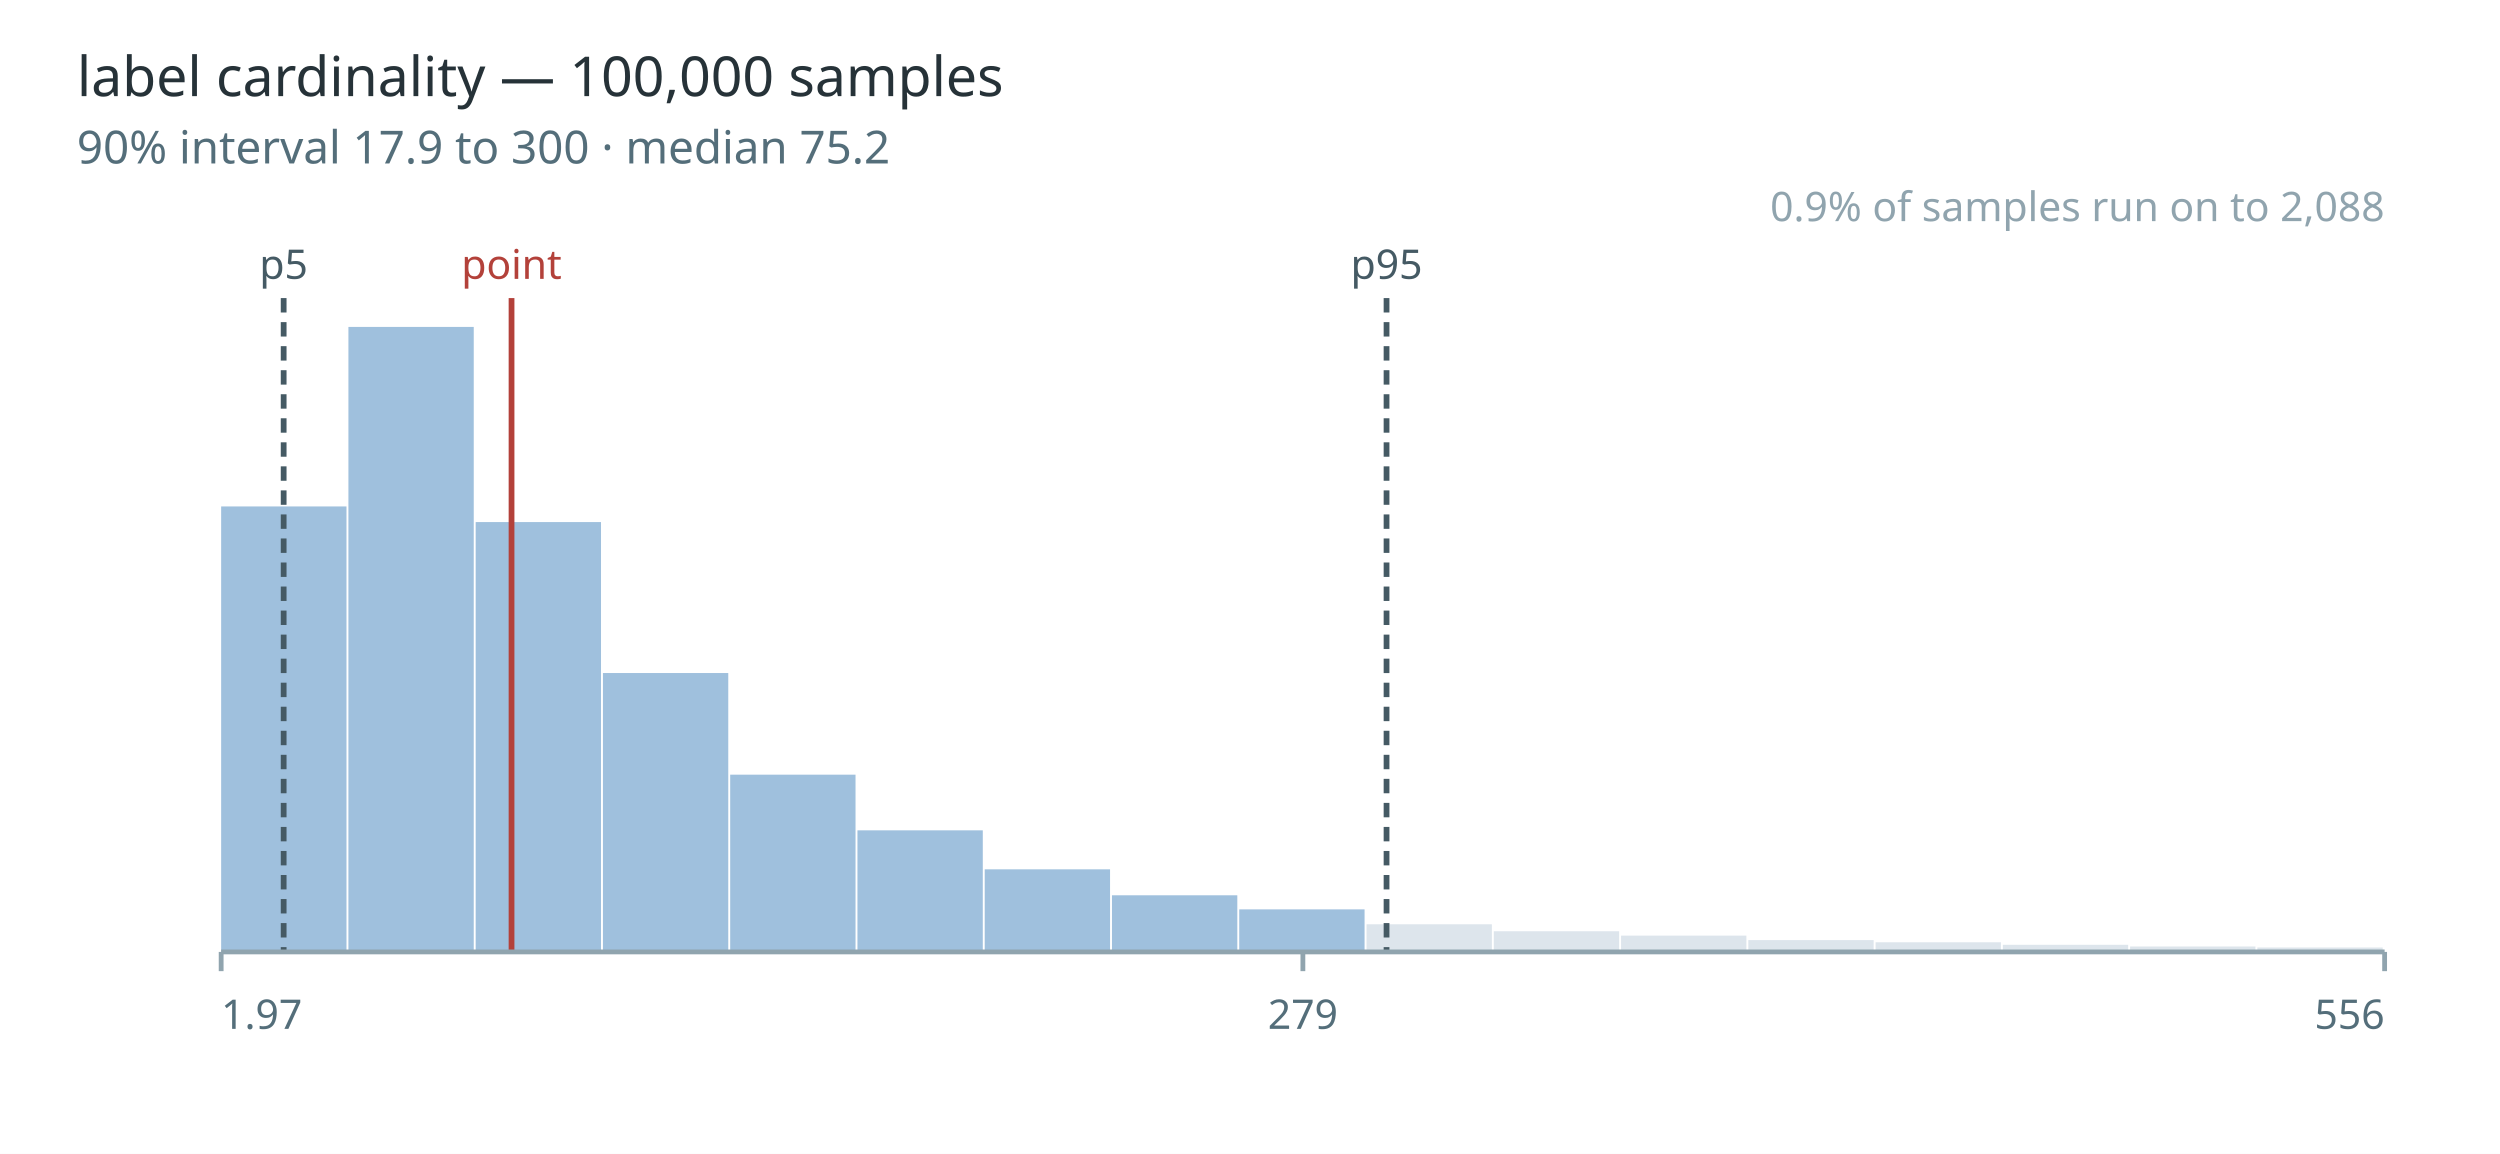
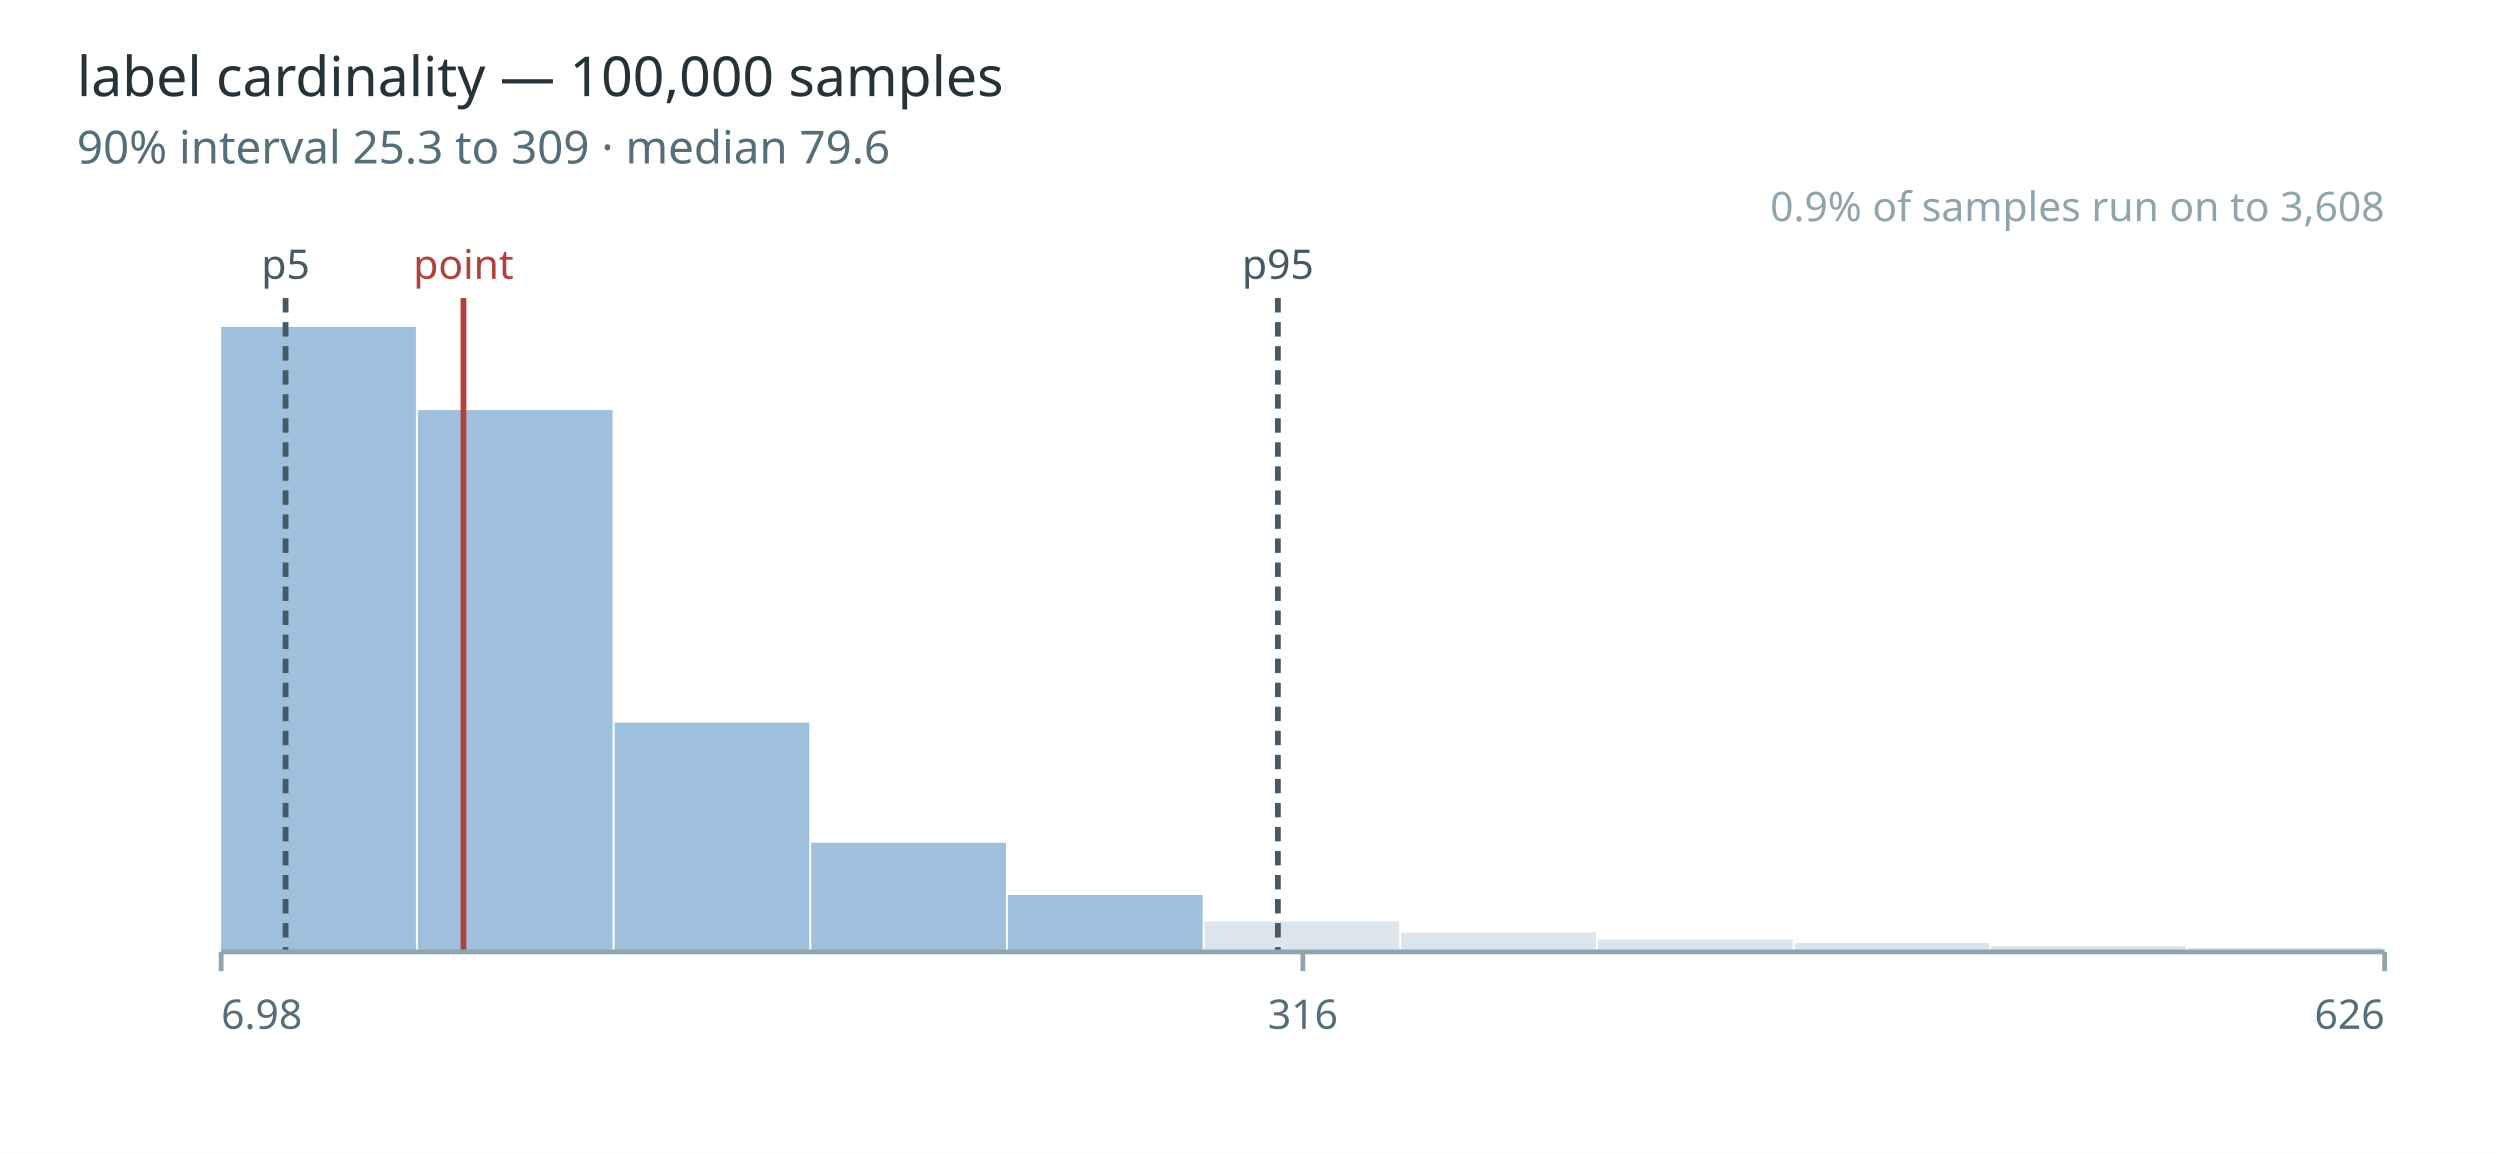
<svg xmlns="http://www.w3.org/2000/svg" viewBox="0 0 520 240" width="520" height="240" role="img" font-family="system-ui, sans-serif">
  <rect width="520" height="240" fill="#ffffff" />
  <text x="16" y="20" font-size="11.5" fill="#263238">label cardinality — 100,000 samples</text>
-   <text x="16" y="34" font-size="9.5" fill="#546e7a">90% interval 17.9 to 300 · median 75.2</text>
-   <rect x="46.00" y="105.34" width="26.07" height="92.66" fill="#9fc0dd" />
-   <rect x="72.47" y="68.00" width="26.07" height="130.00" fill="#9fc0dd" />
-   <rect x="98.94" y="108.59" width="26.07" height="89.41" fill="#9fc0dd" />
-   <rect x="125.41" y="139.99" width="26.07" height="58.01" fill="#9fc0dd" />
-   <rect x="151.88" y="161.13" width="26.07" height="36.87" fill="#9fc0dd" />
-   <rect x="178.35" y="172.71" width="26.07" height="25.29" fill="#9fc0dd" />
-   <rect x="204.82" y="180.82" width="26.07" height="17.18" fill="#9fc0dd" />
-   <rect x="231.29" y="186.22" width="26.07" height="11.78" fill="#9fc0dd" />
-   <rect x="257.76" y="189.15" width="26.07" height="8.85" fill="#9fc0dd" />
-   <rect x="284.24" y="192.25" width="26.07" height="5.75" fill="#dde5ec" />
-   <rect x="310.71" y="193.70" width="26.07" height="4.30" fill="#dde5ec" />
-   <rect x="337.18" y="194.61" width="26.07" height="3.39" fill="#dde5ec" />
-   <rect x="363.65" y="195.54" width="26.07" height="2.46" fill="#dde5ec" />
-   <rect x="390.12" y="195.99" width="26.07" height="2.01" fill="#dde5ec" />
-   <rect x="416.59" y="196.52" width="26.07" height="1.48" fill="#dde5ec" />
-   <rect x="443.06" y="196.87" width="26.07" height="1.13" fill="#dde5ec" />
-   <rect x="469.53" y="197.08" width="26.07" height="0.92" fill="#dde5ec" />
-   <line x1="59.0" y1="62" x2="59.0" y2="198" stroke="#455a64" stroke-width="1.2" stroke-dasharray="3 2" />
-   <text x="59.0" y="58" font-size="8.5" text-anchor="middle" fill="#455a64">p5</text>
-   <line x1="106.4" y1="62" x2="106.4" y2="198" stroke="#b3413a" stroke-width="1.2" />
-   <text x="106.4" y="58" font-size="8.5" text-anchor="middle" fill="#b3413a">point</text>
-   <line x1="288.4" y1="62" x2="288.4" y2="198" stroke="#455a64" stroke-width="1.2" stroke-dasharray="3 2" />
-   <text x="288.4" y="58" font-size="8.5" text-anchor="middle" fill="#455a64">p95</text>
+   <text x="16" y="34" font-size="9.5" fill="#546e7a">90% interval 25.3 to 309 · median 79.6</text>
+   <rect x="46.00" y="68.00" width="40.51" height="130.00" fill="#9fc0dd" />
+   <rect x="86.91" y="85.30" width="40.51" height="112.70" fill="#9fc0dd" />
+   <rect x="127.82" y="150.31" width="40.51" height="47.69" fill="#9fc0dd" />
+   <rect x="168.73" y="175.30" width="40.51" height="22.70" fill="#9fc0dd" />
+   <rect x="209.64" y="186.16" width="40.51" height="11.84" fill="#9fc0dd" />
+   <rect x="250.55" y="191.67" width="40.51" height="6.33" fill="#dde5ec" />
+   <rect x="291.45" y="193.95" width="40.51" height="4.05" fill="#dde5ec" />
+   <rect x="332.36" y="195.43" width="40.51" height="2.57" fill="#dde5ec" />
+   <rect x="373.27" y="196.13" width="40.51" height="1.87" fill="#dde5ec" />
+   <rect x="414.18" y="196.83" width="40.51" height="1.17" fill="#dde5ec" />
+   <rect x="455.09" y="197.16" width="40.51" height="0.84" fill="#dde5ec" />
+   <line x1="59.4" y1="62" x2="59.4" y2="198" stroke="#455a64" stroke-width="1.2" stroke-dasharray="3 2" />
+   <text x="59.4" y="58" font-size="8.5" text-anchor="middle" fill="#455a64">p5</text>
+   <line x1="96.4" y1="62" x2="96.4" y2="198" stroke="#b3413a" stroke-width="1.2" />
+   <text x="96.4" y="58" font-size="8.5" text-anchor="middle" fill="#b3413a">point</text>
+   <line x1="265.8" y1="62" x2="265.8" y2="198" stroke="#455a64" stroke-width="1.2" stroke-dasharray="3 2" />
+   <text x="265.8" y="58" font-size="8.5" text-anchor="middle" fill="#455a64">p95</text>
  <line x1="46.0" y1="198.0" x2="496.0" y2="198.0" stroke="#90a4ae" stroke-width="1" />
  <line x1="46.0" y1="198.0" x2="46.0" y2="202.0" stroke="#90a4ae" />
-   <text x="46.0" y="214.0" font-size="8.5" text-anchor="start" fill="#546e7a">1.97</text>
+   <text x="46.0" y="214.0" font-size="8.5" text-anchor="start" fill="#546e7a">6.98</text>
  <line x1="271.0" y1="198.0" x2="271.0" y2="202.0" stroke="#90a4ae" />
-   <text x="271.0" y="214.0" font-size="8.5" text-anchor="middle" fill="#546e7a">279</text>
+   <text x="271.0" y="214.0" font-size="8.5" text-anchor="middle" fill="#546e7a">316</text>
  <line x1="496.0" y1="198.0" x2="496.0" y2="202.0" stroke="#90a4ae" />
-   <text x="496.0" y="214.0" font-size="8.5" text-anchor="end" fill="#546e7a">556</text>
-   <text x="496" y="46" font-size="8.5" text-anchor="end" fill="#90a4ae">0.9% of samples run on to 2,088</text>
+   <text x="496.0" y="214.0" font-size="8.5" text-anchor="end" fill="#546e7a">626</text>
+   <text x="496" y="46" font-size="8.5" text-anchor="end" fill="#90a4ae">0.9% of samples run on to 3,608</text>
</svg>
